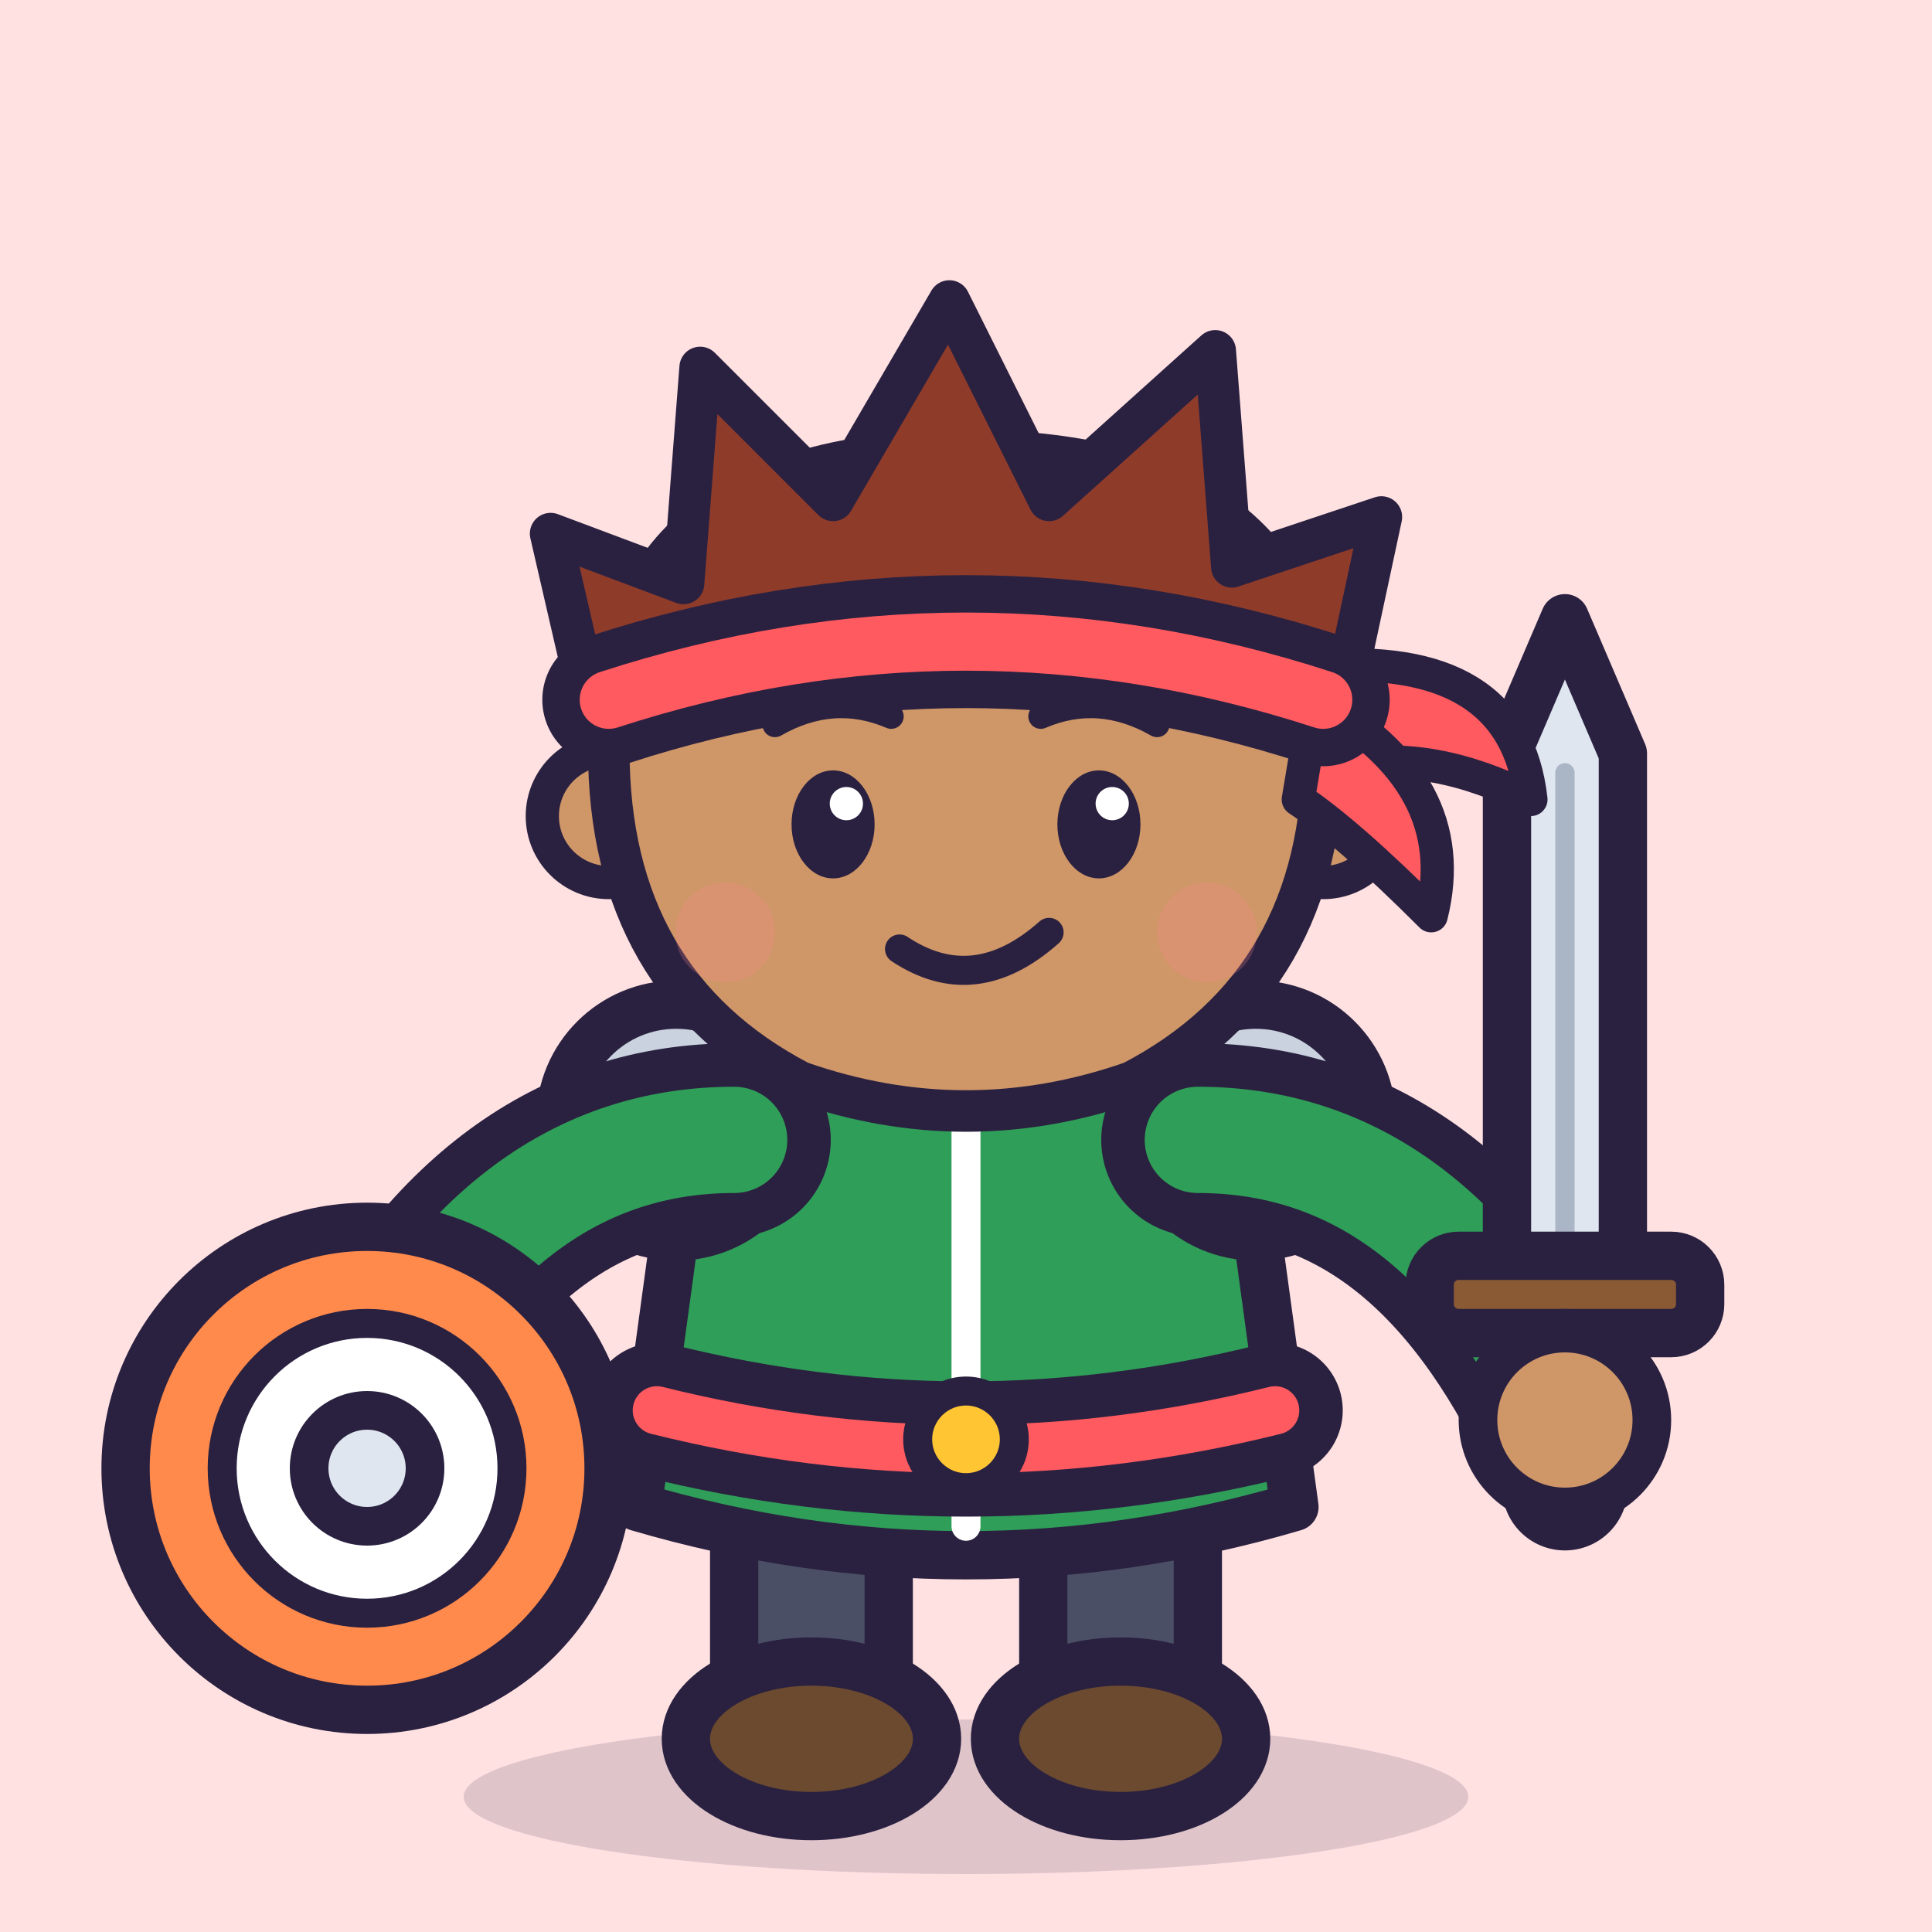
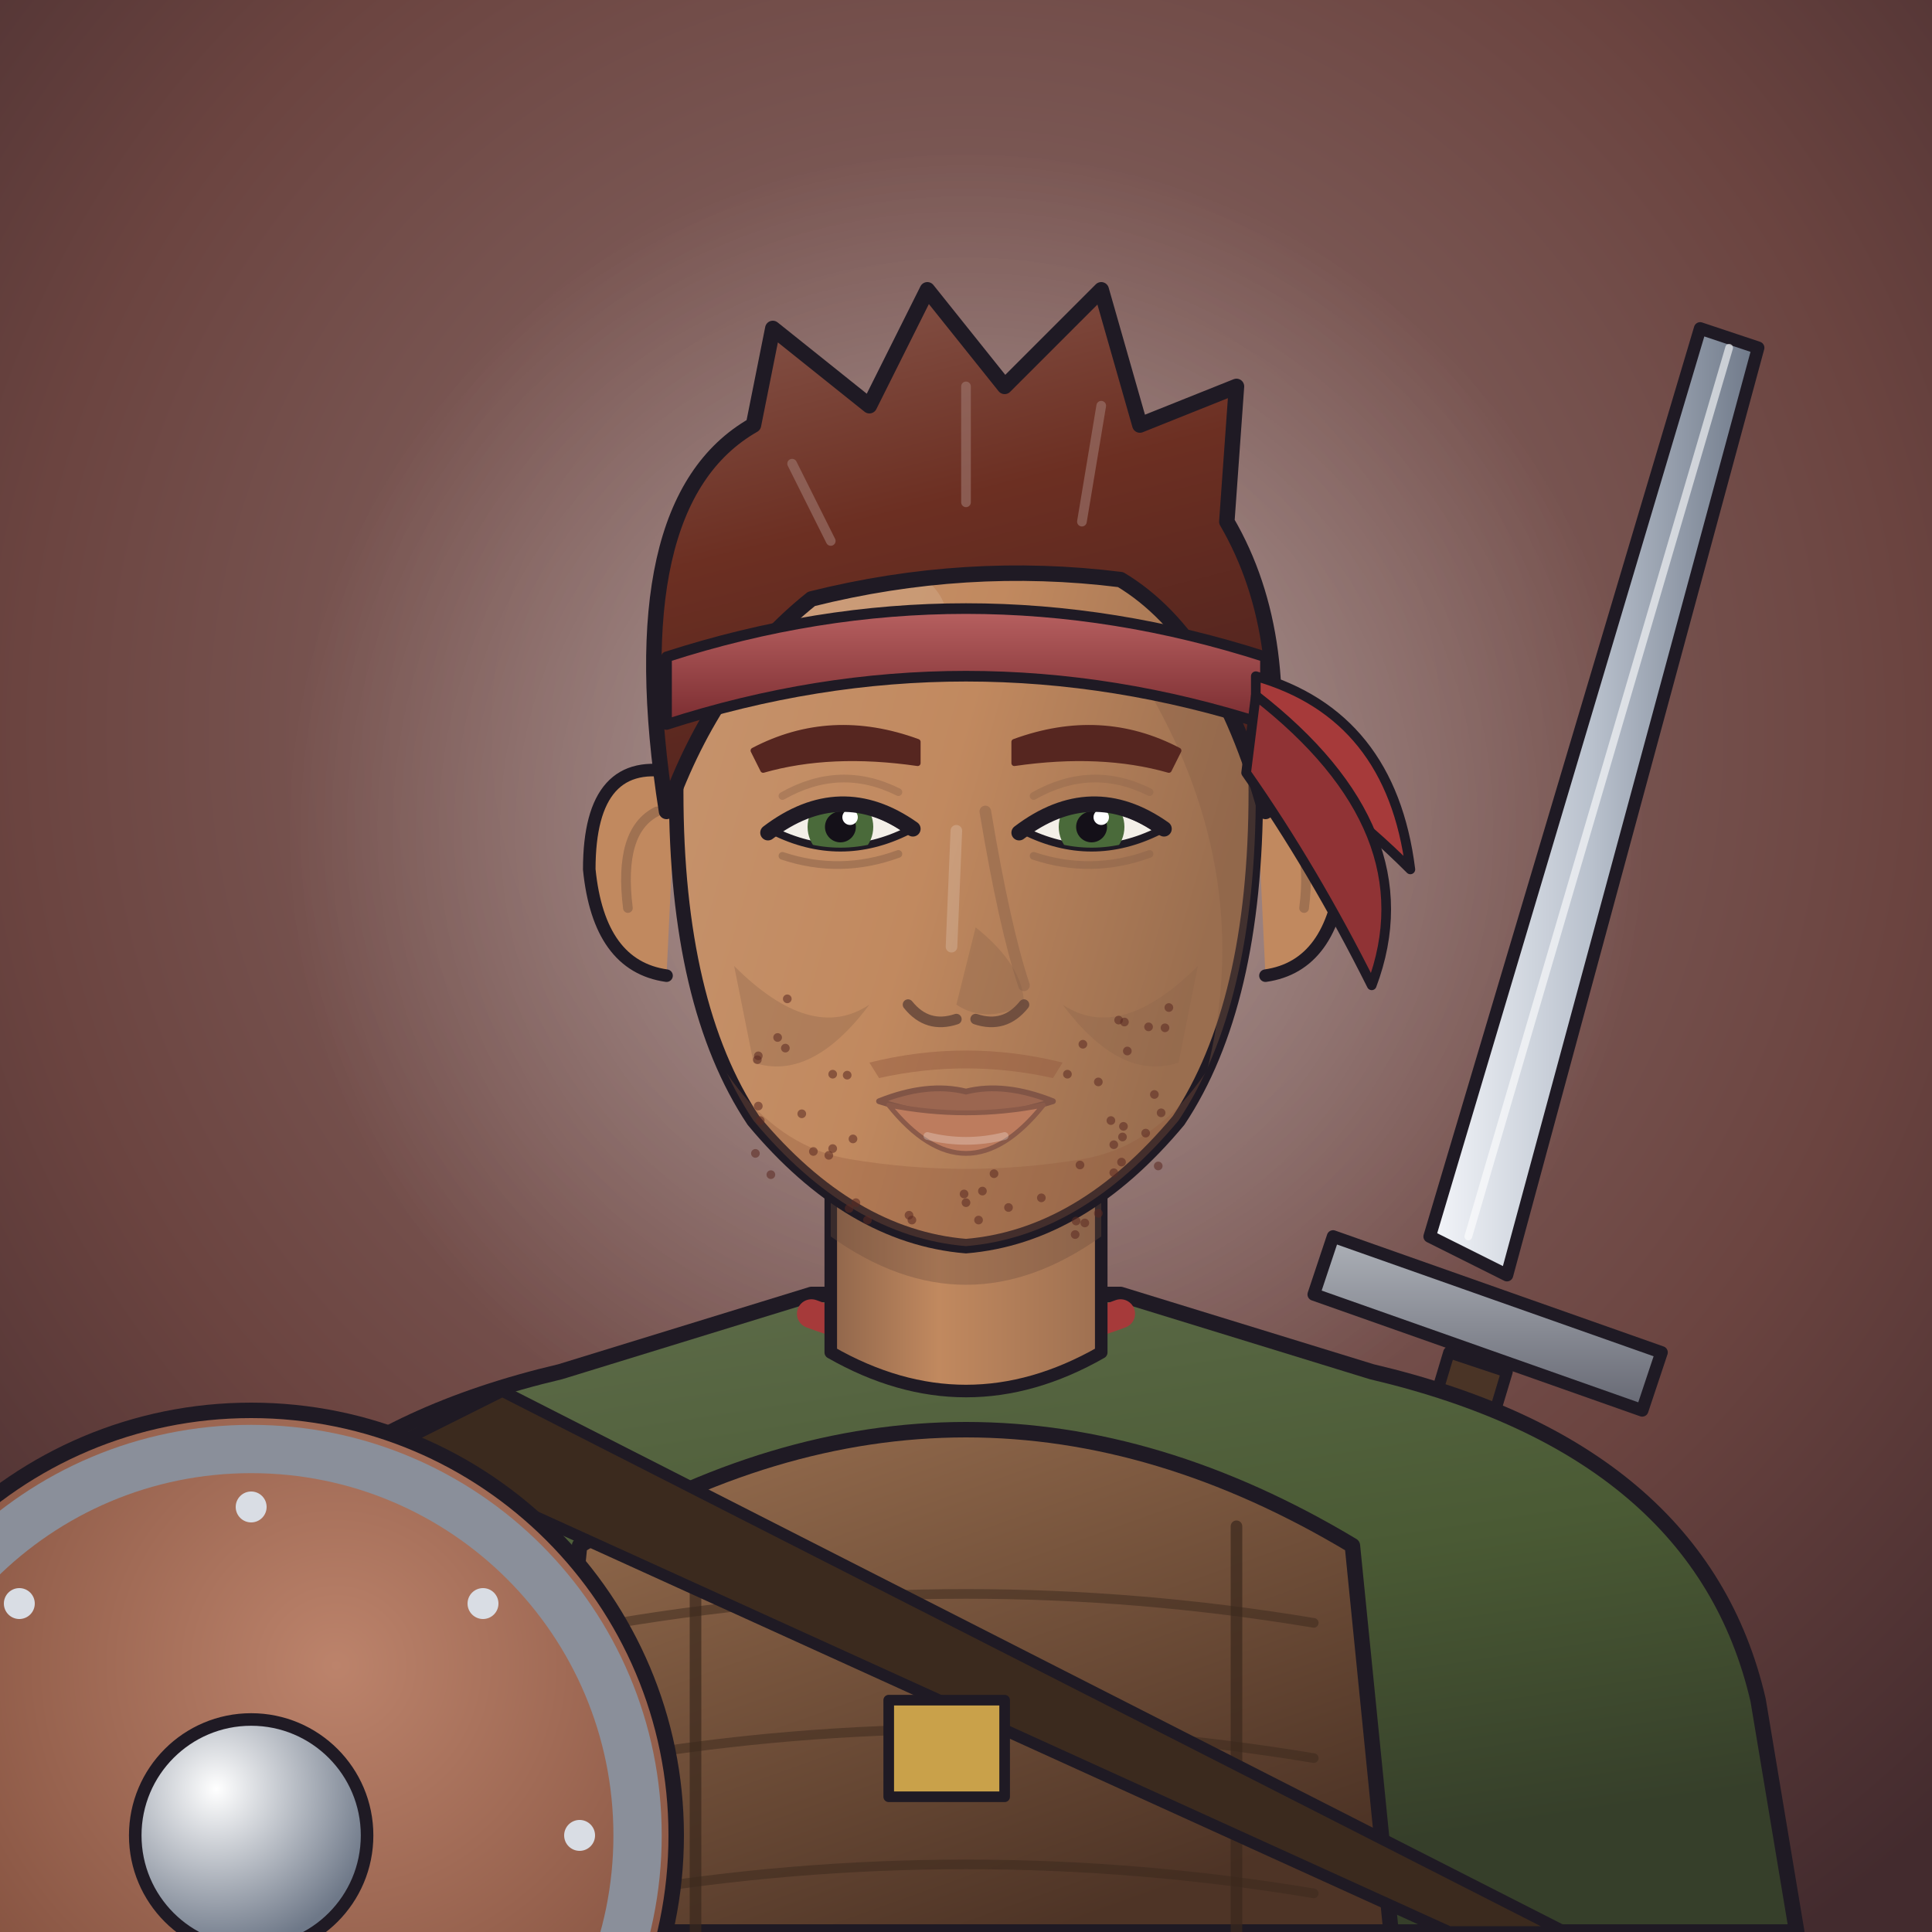
<svg xmlns="http://www.w3.org/2000/svg" viewBox="0 0 200 200" role="img" aria-label="Warrior avatar">
-   <rect width="200" height="200" fill="#ffe1e2" />
-   <ellipse cx="100" cy="186" rx="52" ry="8" fill="#2a2140" opacity=".15" />
-   <g transform="translate(100 112) scale(.86) translate(-100 -122)" />
-   <rect x="76" y="150" width="16" height="28" rx="3" fill="#4a4f66" stroke="#2a2140" stroke-width="5" stroke-linejoin="round" stroke-linecap="round" />
-   <rect x="108" y="150" width="16" height="28" rx="3" fill="#4a4f66" stroke="#2a2140" stroke-width="5" stroke-linejoin="round" stroke-linecap="round" />
-   <ellipse cx="84" cy="180" rx="13" ry="8" fill="#6b4a2f" stroke="#2a2140" stroke-width="5" stroke-linejoin="round" stroke-linecap="round" />
-   <g transform="translate(200 0) scale(-1 1)">
-     <ellipse cx="84" cy="180" rx="13" ry="8" fill="#6b4a2f" stroke="#2a2140" stroke-width="5" stroke-linejoin="round" stroke-linecap="round" />
-   </g>
-   <path d="M72 112Q100 102 128 112L134 156Q100 166 66 156Z" fill="#2f9e58" stroke="#2a2140" stroke-width="5" stroke-linejoin="round" stroke-linecap="round" />
-   <path d="M100 110V158" fill="none" stroke="#fff" stroke-width="3" stroke-linecap="round" stroke-linejoin="round" />
-   <path d="M68 146Q100 154 132 146" fill="none" stroke="#2a2140" stroke-width="14" stroke-linecap="round" stroke-linejoin="round" />
-   <path d="M68 146Q100 154 132 146" fill="none" stroke="#ff5a5f" stroke-width="5" stroke-linecap="round" stroke-linejoin="round" />
-   <circle cx="100" cy="149" r="5" fill="#ffc533" stroke="#2a2140" stroke-width="3" stroke-linejoin="round" stroke-linecap="round" />
-   <circle cx="70" cy="116" r="12" fill="#c9d2de" stroke="#2a2140" stroke-width="5" stroke-linejoin="round" stroke-linecap="round" />
-   <circle cx="130" cy="116" r="12" fill="#c9d2de" stroke="#2a2140" stroke-width="5" stroke-linejoin="round" stroke-linecap="round" />
-   <path d="M76 118Q52 118 38 146" fill="none" stroke="#2a2140" stroke-width="20" stroke-linecap="round" stroke-linejoin="round" />
-   <path d="M76 118Q52 118 38 146" fill="none" stroke="#2f9e58" stroke-width="11" stroke-linecap="round" stroke-linejoin="round" />
-   <circle cx="38" cy="147" r="9" fill="#cf9668" stroke="#2a2140" stroke-width="4" stroke-linejoin="round" stroke-linecap="round" />
-   <circle cx="38" cy="152" r="25" fill="#ff8a4c" stroke="#2a2140" stroke-width="5" stroke-linejoin="round" stroke-linecap="round" />
-   <circle cx="38" cy="152" r="15" fill="#fff" stroke="#2a2140" stroke-width="3" stroke-linejoin="round" stroke-linecap="round" />
-   <circle cx="38" cy="152" r="6" fill="#dfe6ef" stroke="#2a2140" stroke-width="4" stroke-linejoin="round" stroke-linecap="round" />
-   <path d="M124 118Q148 118 162 146" fill="none" stroke="#2a2140" stroke-width="20" stroke-linecap="round" stroke-linejoin="round" />
-   <path d="M124 118Q148 118 162 146" fill="none" stroke="#2f9e58" stroke-width="11" stroke-linecap="round" stroke-linejoin="round" />
-   <path d="M156 132V78L162 64L168 78V132Z" fill="#dfe6ef" stroke="#2a2140" stroke-width="5" stroke-linejoin="round" stroke-linecap="round" />
-   <path d="M162 80V128" fill="none" stroke="#aab6c6" stroke-width="2" stroke-linecap="round" stroke-linejoin="round" />
-   <rect x="148" y="130" width="28" height="8" rx="3" fill="#8a5a34" stroke="#2a2140" stroke-width="5" stroke-linejoin="round" stroke-linecap="round" />
-   <path d="M162 142V154" fill="none" stroke="#2a2140" stroke-width="13" stroke-linecap="round" stroke-linejoin="round" />
-   <path d="M162 142V154" fill="none" stroke="#6b4a2f" stroke-width="4" stroke-linecap="round" stroke-linejoin="round" />
-   <circle cx="162" cy="147" r="9" fill="#cf9668" stroke="#2a2140" stroke-width="4" stroke-linejoin="round" stroke-linecap="round" />
-   <g transform="translate(100 112) scale(.86) translate(-100 -122)">
-     <circle cx="57" cy="90" r="8" fill="#cf9668" stroke="#2a2140" stroke-width="4" stroke-linejoin="round" stroke-linecap="round" />
-     <circle cx="143" cy="90" r="8" fill="#cf9668" stroke="#2a2140" stroke-width="4" stroke-linejoin="round" stroke-linecap="round" />
-     <path d="M57 82Q57 46 100 46Q143 46 143 82Q143 110 120 122Q100 129 80 122Q57 110 57 82Z" fill="#cf9668" stroke="#2a2140" stroke-width="5" stroke-linejoin="round" stroke-linecap="round" />
-     <circle cx="71" cy="104" r="6" fill="#ff8a8d" opacity=".22" />
-     <circle cx="129" cy="104" r="6" fill="#ff8a8d" opacity=".22" />
-     <ellipse cx="84" cy="91" rx="5" ry="6.5" fill="#2a2140" />
-     <circle cx="85.6" cy="88.5" r="2" fill="#fff" />
-     <ellipse cx="116" cy="91" rx="5" ry="6.5" fill="#2a2140" />
-     <circle cx="117.6" cy="88.5" r="2" fill="#fff" />
-     <path d="M77 79Q84 75 91 78M109 78Q116 75 123 79" fill="none" stroke="#2a2140" stroke-width="3" stroke-linecap="round" stroke-linejoin="round" />
-     <path d="M92 106Q101 112 110 104" fill="none" stroke="#2a2140" stroke-width="3.5" stroke-linecap="round" stroke-linejoin="round" />
-     <path d="M56 82L50 56L66 62L68 36L84 52L98 28L110 52L130 34L132 60L150 54L144 82Q130 64 100 64Q70 64 56 82Z" fill="#8e3b2a" stroke="#2a2140" stroke-width="5" stroke-linejoin="round" stroke-linecap="round" />
-     <path d="M142 72Q166 70 168 88Q156 82 146 84Z" fill="#ff5a5f" stroke="#2a2140" stroke-width="4" stroke-linejoin="round" stroke-linecap="round" />
-     <path d="M142 76Q160 86 156 102Q146 92 140 88Z" fill="#ff5a5f" stroke="#2a2140" stroke-width="4" stroke-linejoin="round" stroke-linecap="round" />
-     <path d="M57 76Q100 62 143 76" fill="none" stroke="#2a2140" stroke-width="16" stroke-linecap="round" stroke-linejoin="round" />
-     <path d="M57 76Q100 62 143 76" fill="none" stroke="#ff5a5f" stroke-width="7" stroke-linecap="round" stroke-linejoin="round" />
-   </g>
+   <defs>
+     <radialGradient id="warriorm3g1" cx="0.5" cy="0.38" r="0.75">
+       <stop offset="0" stop-color="#907370" stop-opacity="1" />
+       <stop offset="0.65" stop-color="#6b4440" stop-opacity="1" />
+       <stop offset="1" stop-color="#432b2e" stop-opacity="1" />
+     </radialGradient>
+     <radialGradient id="warriorm3g2" cx="0.5" cy="0.5" r="0.5">
+       <stop offset="0" stop-color="#ffffff" stop-opacity="0.35" />
+       <stop offset="1" stop-color="#ffffff" stop-opacity="0" />
+     </radialGradient>
+     <linearGradient id="warriorm3g3" x1="0" y1="0" x2="1" y2="0">
+       <stop offset="0" stop-color="#f4f6fa" />
+       <stop offset="0.5" stop-color="#b8c0cc" />
+       <stop offset="1" stop-color="#6e7888" />
+     </linearGradient>
+     <linearGradient id="warriorm3g4" x1="0" y1="0" x2="1" y2="0">
+       <stop offset="0" stop-color="#9a6a44" />
+       <stop offset="1" stop-color="#4e3424" />
+     </linearGradient>
+     <linearGradient id="warriorm3g5" x1="0" y1="0" x2="0" y2="1">
+       <stop offset="0" stop-color="#adb1b8" />
+       <stop offset="1" stop-color="#666873" />
+     </linearGradient>
+     <linearGradient id="warriorm3g6" x1="0" y1="0" x2="0" y2="1">
+       <stop offset="0" stop-color="#824e43" />
+       <stop offset="0.6" stop-color="#6c2f22" />
+       <stop offset="1" stop-color="#4c231e" />
+     </linearGradient>
+     <linearGradient id="warriorm3g7" x1="0" y1="0" x2="0.4" y2="1">
+       <stop offset="0" stop-color="#606e4c" />
+       <stop offset="0.6" stop-color="#4a5a34" />
+       <stop offset="1" stop-color="#363f2a" />
+     </linearGradient>
+     <linearGradient id="warriorm3g8" x1="0" y1="0" x2="0.6" y2="1">
+       <stop offset="0" stop-color="#9a7050" />
+       <stop offset="1" stop-color="#4e3426" />
+     </linearGradient>
+     <linearGradient id="warriorm3g9" x1="0" y1="0" x2="1" y2="0">
+       <stop offset="0" stop-color="#90664b" />
+       <stop offset="0.4" stop-color="#c1895f" />
+       <stop offset="1" stop-color="#9e7051" />
+     </linearGradient>
+     <linearGradient id="warriorm3g10" x1="0" y1="0" x2="1" y2="0.4">
+       <stop offset="0" stop-color="#c7956f" />
+       <stop offset="0.55" stop-color="#c1895f" />
+       <stop offset="1" stop-color="#9a6e4f" />
+     </linearGradient>
+     <clipPath id="warriorm3c11">
+       <path d="M70 82Q70 48 100 46Q130 48 130 82Q130 104 122 116Q112 128 100 129Q88 128 78 116Q70 104 70 82Z" />
+     </clipPath>
+     <clipPath id="warriorm3c12">
+       <path d="M80 86Q87 81 94 86Q87 89.5 80 86Z" />
+     </clipPath>
+     <clipPath id="warriorm3c13">
+       <path d="M106 86Q113 81 120 86Q113 89.5 106 86Z" />
+     </clipPath>
+     <linearGradient id="warriorm3g14" x1="0" y1="0" x2="0.3" y2="1">
+       <stop offset="0" stop-color="#89594e" />
+       <stop offset="0.5" stop-color="#6c2f22" />
+       <stop offset="1" stop-color="#51241f" />
+     </linearGradient>
+     <linearGradient id="warriorm3g15" x1="0" y1="0" x2="0" y2="1">
+       <stop offset="0" stop-color="#b86161" />
+       <stop offset="1" stop-color="#7a2c30" />
+     </linearGradient>
+     <radialGradient id="warriorm3g16" cx="0.6" cy="0.3" r="0.8">
+       <stop offset="0" stop-color="#bc836b" stop-opacity="1" />
+       <stop offset="1" stop-color="#6b3b2c" stop-opacity="1" />
+     </radialGradient>
+     <radialGradient id="warriorm3g17" cx="0.35" cy="0.3" r="0.7">
+       <stop offset="0" stop-color="#ffffff" stop-opacity="1" />
+       <stop offset="1" stop-color="#6e7888" stop-opacity="1" />
+     </radialGradient>
+   </defs>
+   <rect width="200" height="200" fill="url(#warriorm3g1)" />
+   <circle cx="100" cy="86" r="70" fill="url(#warriorm3g2)" />
+   <path d="M148 128L176 34L182 36L156 132Z" fill="url(#warriorm3g3)" stroke="#1f1a24" stroke-width="1.3" stroke-linejoin="round" stroke-linecap="round" />
+   <path d="M152 128L179 36" fill="none" stroke="#ffffff" stroke-width="0.8" stroke-linecap="round" stroke-linejoin="round" opacity="0.6" />
+   <path d="M136 134L170 146L172 140L138 128Z" fill="url(#warriorm3g5)" stroke="#1f1a24" stroke-width="1.3" stroke-linejoin="round" stroke-linecap="round" />
+   <path d="M150 140L144 160L150 162L156 142Z" fill="#4a3426" stroke="#1f1a24" stroke-width="1.2" stroke-linejoin="round" stroke-linecap="round" />
+   <path d="M14 200L18 176Q24 150 58 142L84 134H116L142 142Q176 150 182 176L186 200Z" fill="url(#warriorm3g7)" stroke="#1f1a24" stroke-width="1.6" stroke-linejoin="round" stroke-linecap="round" />
+   <path d="M56 200L60 160Q80 148 100 148Q120 148 140 160L144 200Z" fill="url(#warriorm3g8)" stroke="#1f1a24" stroke-width="1.6" stroke-linejoin="round" stroke-linecap="round" />
+   <path d="M72 158L72 200M128 158L128 200" fill="none" stroke="#3a281c" stroke-width="1.2" stroke-linecap="round" stroke-linejoin="round" opacity="0.7" />
+   <path d="M64 168Q100 162 136 168" fill="none" stroke="#3a281c" stroke-width="1" stroke-linecap="round" stroke-linejoin="round" opacity="0.5" />
+   <path d="M64 182Q100 176 136 182" fill="none" stroke="#3a281c" stroke-width="1" stroke-linecap="round" stroke-linejoin="round" opacity="0.5" />
+   <path d="M64 196Q100 190 136 196" fill="none" stroke="#3a281c" stroke-width="1" stroke-linecap="round" stroke-linejoin="round" opacity="0.5" />
+   <path d="M40 150L150 200L162 200L52 144Z" fill="#3b2a1e" stroke="#1f1a24" stroke-width="1.2" stroke-linejoin="round" stroke-linecap="round" />
+   <path d="M92 176H104V186H92Z" fill="#c9a14a" stroke="#1f1a24" stroke-width="1.1" stroke-linejoin="round" stroke-linecap="round" />
+   <path d="M84 136Q100 142 116 136" fill="none" stroke="#a63a3a" stroke-width="3" stroke-linecap="round" stroke-linejoin="round" opacity="1" />
+   <path d="M86 112L86 140Q100 148 114 140L114 112Z" fill="url(#warriorm3g9)" stroke="#1f1a24" stroke-width="1.3" stroke-linejoin="round" stroke-linecap="round" />
+   <path d="M86 118Q100 134 114 118L114 128Q100 138 86 128Z" fill="#6a4a3c" opacity="0.35" />
+   <path d="M70 80Q61 78 61 90Q62 100 69 101" fill="#c1895f" stroke="#1f1a24" stroke-width="1.3" stroke-linejoin="round" stroke-linecap="round" />
+   <path d="M68 84Q64 86 65 94" fill="none" stroke="#90664b" stroke-width="1" stroke-linecap="round" stroke-linejoin="round" opacity="0.7" />
+   <path d="M130 80Q139 78 139 90Q138 100 131 101" fill="#c1895f" stroke="#1f1a24" stroke-width="1.3" stroke-linejoin="round" stroke-linecap="round" />
+   <path d="M132 84Q136 86 135 94" fill="none" stroke="#90664b" stroke-width="1" stroke-linecap="round" stroke-linejoin="round" opacity="0.7" />
+   <path d="M70 82Q70 48 100 46Q130 48 130 82Q130 104 122 116Q112 128 100 129Q88 128 78 116Q70 104 70 82Z" fill="url(#warriorm3g10)" stroke="#1f1a24" stroke-width="1.5" stroke-linejoin="round" stroke-linecap="round" />
+   <g clip-path="url(#warriorm3c11)">
+     <path d="M118 70Q134 96 120 124L132 124L132 60Z" fill="#845d46" opacity="0.35" />
+     <path d="M76 100Q84 108 90 104Q84 112 78 110Z" fill="#8c644a" opacity="0.35" />
+     <path d="M124 100Q116 108 110 104Q116 112 122 110Z" fill="#8c644a" opacity="0.35" />
+     <ellipse cx="86" cy="64" rx="12" ry="7" fill="#ffffff" opacity=".12" />
+   </g>
+   <path d="M80 86Q87 81 94 86Q87 89.5 80 86Z" fill="#f3efe8" stroke="#1f1a24" stroke-width="0.8" stroke-linejoin="round" stroke-linecap="round" />
+   <g clip-path="url(#warriorm3c12)">
+     <circle cx="87" cy="85.6" r="3.4" fill="#4a6a3a" />
+     <circle cx="87" cy="85.6" r="1.6" fill="#141018" />
+     <circle cx="88" cy="84.6" r=".8" fill="#ffffff" />
+   </g>
+   <path d="M79.5 86.2Q87 80.5 94.5 85.8" fill="none" stroke="#1f1a24" stroke-width="1.6" stroke-linecap="round" stroke-linejoin="round" opacity="1" />
+   <path d="M81 88.6Q87 90.6 93 88.4" fill="none" stroke="#90664b" stroke-width="0.8" stroke-linecap="round" stroke-linejoin="round" opacity="0.6" />
+   <path d="M81 82.4Q87 79 93 82" fill="none" stroke="#90664b" stroke-width="0.8" stroke-linecap="round" stroke-linejoin="round" opacity="0.45" />
+   <path d="M106 86Q113 81 120 86Q113 89.5 106 86Z" fill="#f3efe8" stroke="#1f1a24" stroke-width="0.8" stroke-linejoin="round" stroke-linecap="round" />
+   <g clip-path="url(#warriorm3c13)">
+     <circle cx="113" cy="85.6" r="3.4" fill="#4a6a3a" />
+     <circle cx="113" cy="85.6" r="1.6" fill="#141018" />
+     <circle cx="114" cy="84.6" r=".8" fill="#ffffff" />
+   </g>
+   <path d="M105.5 86.2Q113 80.5 120.5 85.8" fill="none" stroke="#1f1a24" stroke-width="1.6" stroke-linecap="round" stroke-linejoin="round" opacity="1" />
+   <path d="M107 88.6Q113 90.6 119 88.4" fill="none" stroke="#90664b" stroke-width="0.8" stroke-linecap="round" stroke-linejoin="round" opacity="0.6" />
+   <path d="M107 82.4Q113 79 119 82" fill="none" stroke="#90664b" stroke-width="0.8" stroke-linecap="round" stroke-linejoin="round" opacity="0.45" />
+   <path d="M78 77.7Q86 73.5 95 76.8L95 79.0Q86 77.7 79 79.7Z" fill="#562620" stroke="#562620" stroke-width="0.6" stroke-linejoin="round" stroke-linecap="round" />
+   <path d="M122 77.7Q114 73.5 105 76.8L105 79.0Q114 77.7 121 79.7Z" fill="#562620" stroke="#562620" stroke-width="0.6" stroke-linejoin="round" stroke-linecap="round" />
+   <path d="M102 84Q104 96 106 102" fill="none" stroke="#90664b" stroke-width="1.2" stroke-linecap="round" stroke-linejoin="round" opacity="0.55" />
+   <path d="M101 96Q106 100 106 104Q102 106 99 104Z" fill="#845d46" opacity="0.3" />
+   <path d="M94 104Q96 106.5 99 105.5M106 104Q104 106.5 101 105.5" fill="none" stroke="#6a4a3c" stroke-width="1.1" stroke-linecap="round" stroke-linejoin="round" opacity="0.9" />
+   <path d="M99 86L98.5 98" fill="none" stroke="#ffffff" stroke-width="1.2" stroke-linecap="round" stroke-linejoin="round" opacity="0.18" />
+   <path d="M91 114Q96 112 100 113Q104 112 109 114Q104 115.6 100 115.4Q96 115.6 91 114Z" fill="#9b6650" stroke="#815546" stroke-width="0.6" stroke-linejoin="round" stroke-linecap="round" />
+   <path d="M92 114.4Q100 116 108 114.4Q104 119.4 100 119.4Q96 119.4 92 114.4Z" fill="#bd7c5e" stroke="#8a5a49" stroke-width="0.5" stroke-linejoin="round" stroke-linecap="round" />
+   <path d="M96 117.6Q100 118.6 104 117.6" fill="none" stroke="#ffffff" stroke-width="0.8" stroke-linecap="round" stroke-linejoin="round" opacity="0.25" />
+   <g clip-path="url(#warriorm3c11)">
+     <path d="M70 100Q76 124 100 130Q124 124 130 100Q124 118 112 120Q100 122 88 120Q76 118 70 100Z" fill="#92583d" opacity="0.32" />
+   </g>
+   <path d="M90 110Q100 107.5 110 110L109 111.6Q100 109.6 91 111.6Z" fill="#92583d" opacity="0.45" />
+   <circle cx="84.2" cy="119.2" r=".45" fill="#5a2820" opacity=".55" />
+   <circle cx="116.4" cy="105.8" r=".45" fill="#5a2820" opacity=".55" />
+   <circle cx="87.7" cy="111.3" r=".45" fill="#5a2820" opacity=".55" />
+   <circle cx="78.4" cy="109.7" r=".45" fill="#5a2820" opacity=".55" />
+   <circle cx="78.5" cy="114.5" r=".45" fill="#5a2820" opacity=".55" />
+   <circle cx="78.7" cy="116.0" r=".45" fill="#5a2820" opacity=".55" />
+   <circle cx="104.4" cy="125.0" r=".45" fill="#5a2820" opacity=".55" />
+   <circle cx="120.6" cy="106.4" r=".45" fill="#5a2820" opacity=".55" />
+   <circle cx="112.1" cy="108.1" r=".45" fill="#5a2820" opacity=".55" />
+   <circle cx="83.0" cy="115.3" r=".45" fill="#5a2820" opacity=".55" />
+   <circle cx="119.9" cy="120.7" r=".45" fill="#5a2820" opacity=".55" />
+   <circle cx="101.7" cy="123.3" r=".45" fill="#5a2820" opacity=".55" />
+   <circle cx="86.2" cy="118.9" r=".45" fill="#5a2820" opacity=".55" />
+   <circle cx="102.9" cy="121.5" r=".45" fill="#5a2820" opacity=".55" />
+   <circle cx="113.7" cy="125.6" r=".45" fill="#5a2820" opacity=".55" />
+   <circle cx="81.5" cy="103.4" r=".45" fill="#5a2820" opacity=".55" />
+   <circle cx="116.1" cy="120.3" r=".45" fill="#5a2820" opacity=".55" />
+   <circle cx="100.0" cy="124.5" r=".45" fill="#5a2820" opacity=".55" />
+   <circle cx="79.8" cy="121.6" r=".45" fill="#5a2820" opacity=".55" />
+   <circle cx="99.8" cy="123.6" r=".45" fill="#5a2820" opacity=".55" />
+   <circle cx="121.0" cy="104.3" r=".45" fill="#5a2820" opacity=".55" />
+   <circle cx="94.4" cy="126.3" r=".45" fill="#5a2820" opacity=".55" />
+   <circle cx="85.8" cy="119.6" r=".45" fill="#5a2820" opacity=".55" />
+   <circle cx="112.3" cy="126.6" r=".45" fill="#5a2820" opacity=".55" />
+   <circle cx="78.2" cy="119.4" r=".45" fill="#5a2820" opacity=".55" />
+   <circle cx="115.0" cy="116.0" r=".45" fill="#5a2820" opacity=".55" />
+   <circle cx="118.6" cy="117.3" r=".45" fill="#5a2820" opacity=".55" />
+   <circle cx="94.1" cy="125.8" r=".45" fill="#5a2820" opacity=".55" />
+   <circle cx="111.3" cy="127.8" r=".45" fill="#5a2820" opacity=".55" />
+   <circle cx="115.3" cy="118.5" r=".45" fill="#5a2820" opacity=".55" />
+   <circle cx="80.5" cy="107.4" r=".45" fill="#5a2820" opacity=".55" />
+   <circle cx="115.8" cy="105.6" r=".45" fill="#5a2820" opacity=".55" />
+   <circle cx="81.3" cy="108.5" r=".45" fill="#5a2820" opacity=".55" />
+   <circle cx="113.7" cy="112.0" r=".45" fill="#5a2820" opacity=".55" />
+   <circle cx="116.7" cy="108.8" r=".45" fill="#5a2820" opacity=".55" />
+   <circle cx="107.8" cy="124.0" r=".45" fill="#5a2820" opacity=".55" />
+   <circle cx="115.3" cy="121.4" r=".45" fill="#5a2820" opacity=".55" />
+   <circle cx="87.9" cy="125.1" r=".45" fill="#5a2820" opacity=".55" />
+   <circle cx="88.6" cy="124.5" r=".45" fill="#5a2820" opacity=".55" />
+   <circle cx="119.5" cy="113.3" r=".45" fill="#5a2820" opacity=".55" />
+   <circle cx="86.2" cy="111.2" r=".45" fill="#5a2820" opacity=".55" />
+   <circle cx="120.2" cy="115.2" r=".45" fill="#5a2820" opacity=".55" />
+   <circle cx="111.4" cy="126.4" r=".45" fill="#5a2820" opacity=".55" />
+   <circle cx="101.3" cy="126.3" r=".45" fill="#5a2820" opacity=".55" />
+   <circle cx="110.5" cy="111.2" r=".45" fill="#5a2820" opacity=".55" />
+   <circle cx="78.5" cy="109.3" r=".45" fill="#5a2820" opacity=".55" />
+   <circle cx="116.3" cy="116.6" r=".45" fill="#5a2820" opacity=".55" />
+   <circle cx="89.8" cy="126.3" r=".45" fill="#5a2820" opacity=".55" />
+   <circle cx="111.8" cy="120.6" r=".45" fill="#5a2820" opacity=".55" />
+   <circle cx="118.9" cy="106.3" r=".45" fill="#5a2820" opacity=".55" />
+   <circle cx="88.3" cy="117.9" r=".45" fill="#5a2820" opacity=".55" />
+   <circle cx="116.2" cy="117.7" r=".45" fill="#5a2820" opacity=".55" />
+   <path d="M69 84Q64 52 78 44L80 34L90 42L96 30L104 40L114 30L118 44L128 40L127 54Q134 66 131 84Q126 66 116 60Q100 58 84 62Q74 70 69 84Z" fill="url(#warriorm3g14)" stroke="#1f1a24" stroke-width="1.6" stroke-linejoin="round" stroke-linecap="round" />
+   <path d="M82 48L86 56M100 40L100 52M114 42L112 54" fill="none" stroke="#9f786f" stroke-width="1" stroke-linecap="round" stroke-linejoin="round" opacity="0.6" />
+   <path d="M69 68Q100 58 131 68L131 75Q100 65 69 75Z" fill="url(#warriorm3g15)" stroke="#1f1a24" stroke-width="1.1" stroke-linejoin="round" stroke-linecap="round" />
+   <path d="M130 70Q144 74 146 90Q138 82 130 78Z" fill="#a63a3a" stroke="#1f1a24" stroke-width="1" stroke-linejoin="round" stroke-linecap="round" />
+   <path d="M130 72Q148 86 142 102Q136 90 129 80Z" fill="#903335" stroke="#1f1a24" stroke-width="1" stroke-linejoin="round" stroke-linecap="round" />
+   <circle cx="26" cy="190" r="44" fill="url(#warriorm3g16)" stroke="#1f1a24" stroke-width="1.6" />
+   <circle cx="26" cy="190" r="40" fill="none" stroke="#8a8f9a" stroke-width="5" />
+   <circle cx="26" cy="190" r="12" fill="url(#warriorm3g17)" stroke="#1f1a24" stroke-width="1.3" />
+   <circle cx="60.0" cy="190.0" r="1.6" fill="#d9dde4" />
+   <circle cx="50.0" cy="214.0" r="1.6" fill="#d9dde4" />
+   <circle cx="26.0" cy="224.0" r="1.6" fill="#d9dde4" />
+   <circle cx="2.0" cy="214.0" r="1.6" fill="#d9dde4" />
+   <circle cx="-8.0" cy="190.0" r="1.6" fill="#d9dde4" />
+   <circle cx="2.0" cy="166.0" r="1.6" fill="#d9dde4" />
+   <circle cx="26.0" cy="156.0" r="1.6" fill="#d9dde4" />
+   <circle cx="50.0" cy="166.0" r="1.6" fill="#d9dde4" />
</svg>
